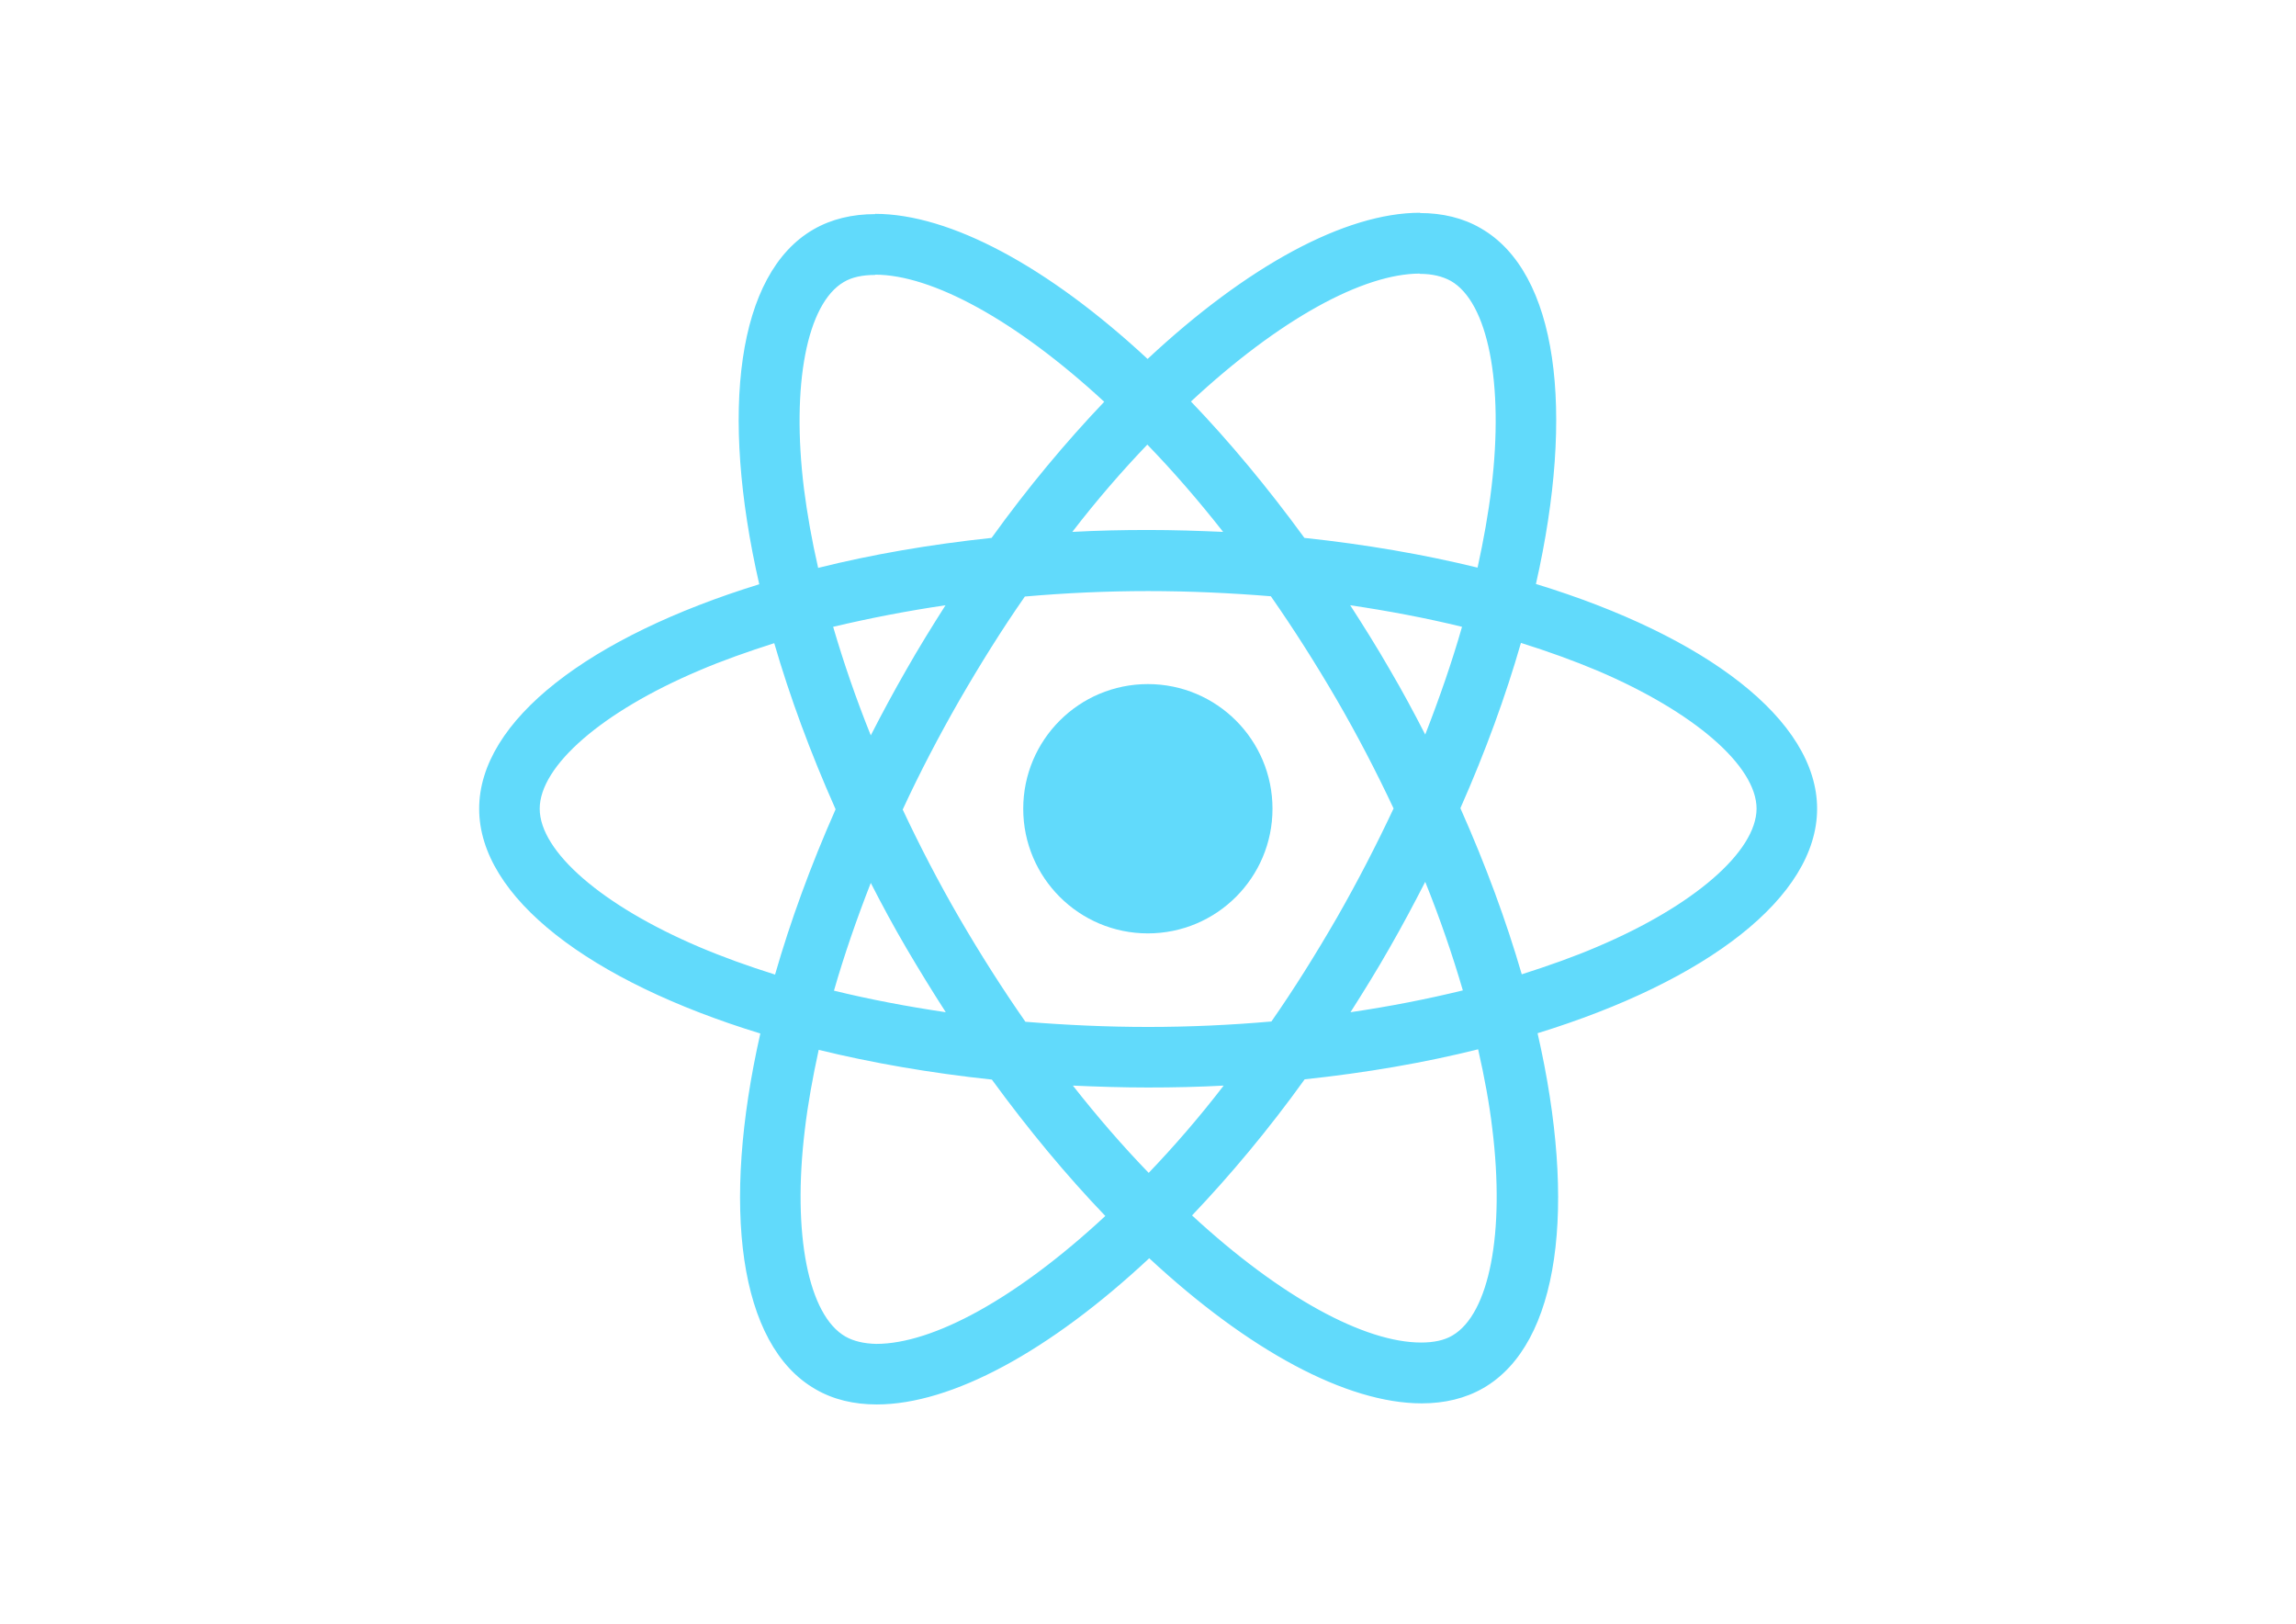
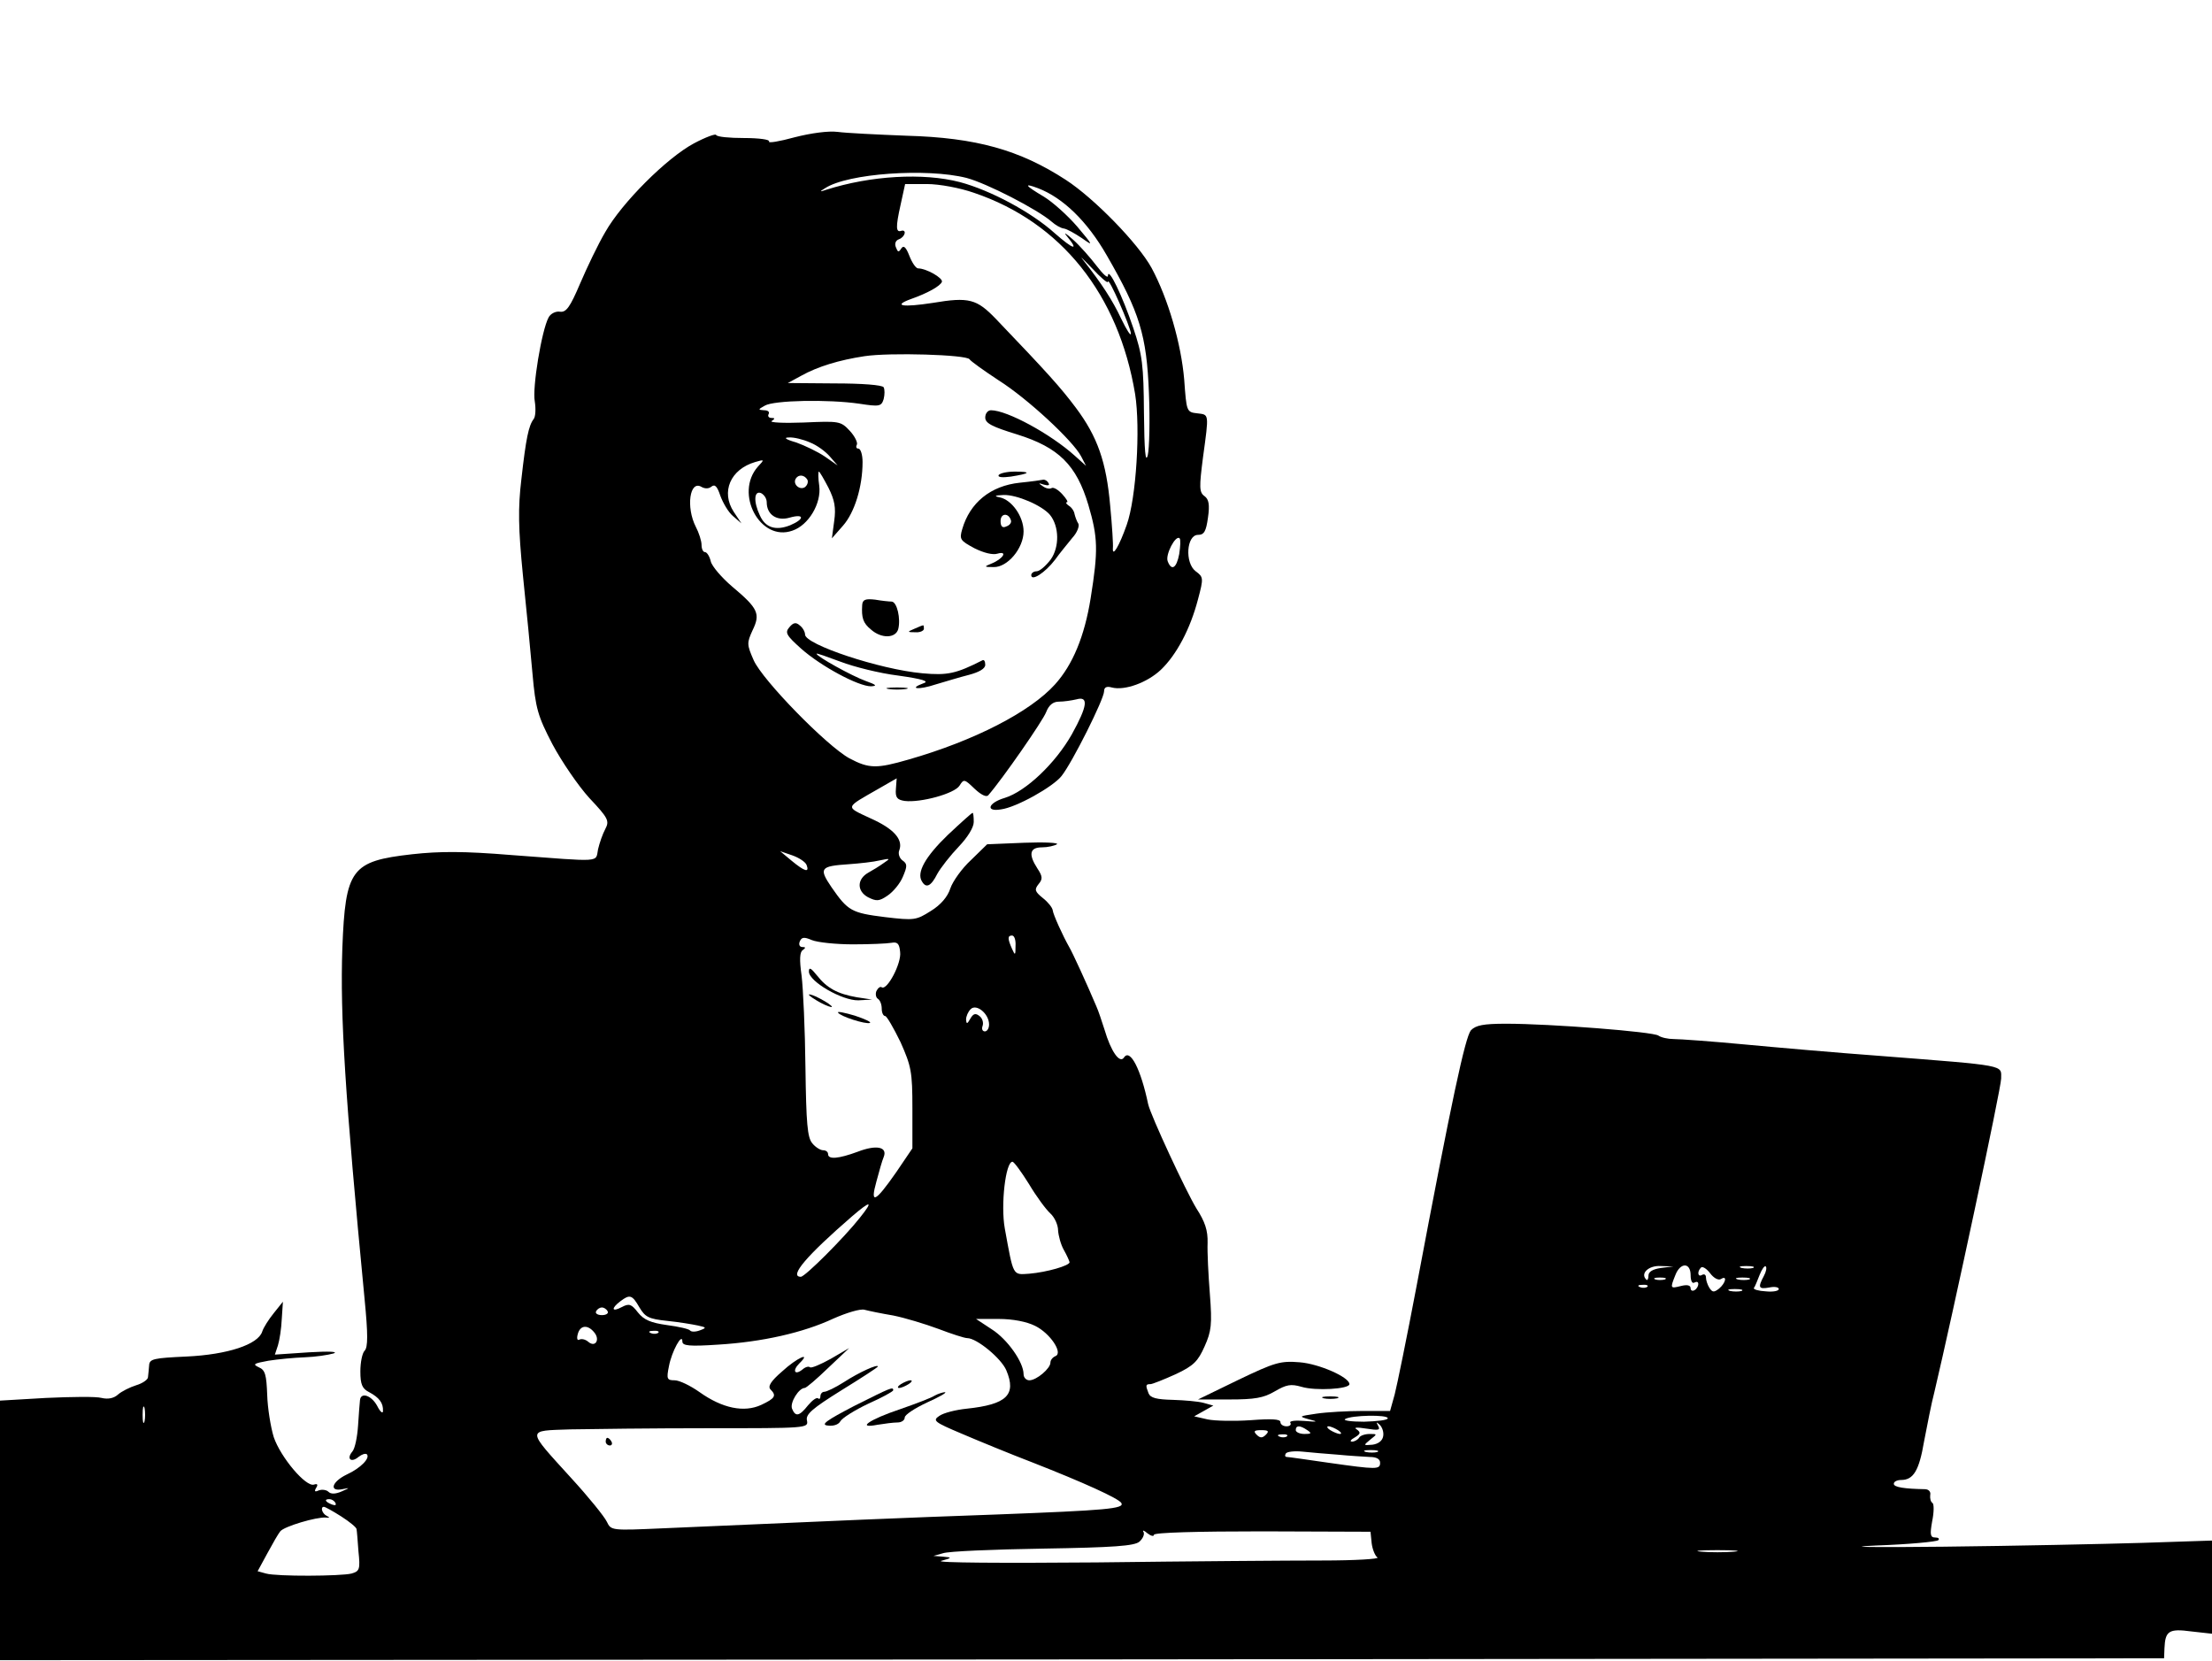
- <svg xmlns="http://www.w3.org/2000/svg" viewBox="0 0 841.9 595.3">
-   <g fill="#61DAFB">
-     <path d="M666.3 296.5c0-32.5-40.7-63.3-103.1-82.4 14.4-63.6 8-114.2-20.2-130.4-6.5-3.8-14.1-5.6-22.4-5.6v22.3c4.6 0 8.3.9 11.4 2.6 13.6 7.8 19.5 37.5 14.9 75.7-1.1 9.4-2.9 19.3-5.1 29.4-19.6-4.8-41-8.5-63.5-10.9-13.5-18.5-27.5-35.3-41.6-50 32.6-30.3 63.2-46.9 84-46.9V78c-27.5 0-63.5 19.6-99.9 53.6-36.4-33.8-72.4-53.2-99.9-53.2v22.3c20.7 0 51.4 16.5 84 46.6-14 14.7-28 31.4-41.3 49.9-22.6 2.4-44 6.1-63.6 11-2.3-10-4-19.7-5.2-29-4.7-38.2 1.1-67.9 14.6-75.8 3-1.8 6.9-2.6 11.5-2.6V78.5c-8.4 0-16 1.8-22.6 5.6-28.1 16.2-34.4 66.7-19.9 130.1-62.2 19.2-102.7 49.9-102.7 82.3 0 32.5 40.7 63.3 103.1 82.4-14.4 63.6-8 114.2 20.2 130.4 6.5 3.8 14.1 5.6 22.5 5.6 27.5 0 63.5-19.6 99.9-53.6 36.4 33.8 72.4 53.2 99.9 53.2 8.4 0 16-1.8 22.6-5.6 28.1-16.2 34.4-66.7 19.9-130.1 62-19.1 102.5-49.9 102.5-82.3zm-130.2-66.7c-3.7 12.9-8.3 26.2-13.5 39.5-4.1-8-8.4-16-13.1-24-4.6-8-9.5-15.8-14.4-23.4 14.2 2.1 27.9 4.7 41 7.9zm-45.8 106.5c-7.8 13.5-15.8 26.3-24.1 38.2-14.9 1.3-30 2-45.2 2-15.1 0-30.2-.7-45-1.9-8.3-11.9-16.4-24.6-24.2-38-7.6-13.1-14.5-26.4-20.8-39.8 6.2-13.4 13.2-26.8 20.7-39.9 7.8-13.5 15.8-26.3 24.1-38.2 14.9-1.3 30-2 45.2-2 15.1 0 30.2.7 45 1.9 8.3 11.9 16.4 24.6 24.2 38 7.6 13.1 14.5 26.4 20.8 39.8-6.3 13.4-13.2 26.8-20.7 39.9zm32.3-13c5.4 13.4 10 26.8 13.8 39.8-13.1 3.2-26.9 5.9-41.2 8 4.9-7.7 9.8-15.6 14.4-23.7 4.6-8 8.9-16.1 13-24.1zM421.2 430c-9.3-9.6-18.6-20.3-27.8-32 9 .4 18.2.7 27.5.7 9.4 0 18.7-.2 27.8-.7-9 11.7-18.3 22.4-27.5 32zm-74.4-58.9c-14.2-2.1-27.9-4.7-41-7.9 3.7-12.9 8.3-26.2 13.5-39.5 4.1 8 8.4 16 13.1 24 4.7 8 9.5 15.8 14.4 23.4zM420.7 163c9.3 9.6 18.6 20.3 27.8 32-9-.4-18.2-.7-27.5-.7-9.4 0-18.7.2-27.8.7 9-11.7 18.3-22.4 27.5-32zm-74 58.9c-4.9 7.7-9.8 15.6-14.4 23.7-4.6 8-8.9 16-13 24-5.4-13.4-10-26.8-13.8-39.8 13.1-3.1 26.9-5.8 41.2-7.9zm-90.5 125.2c-35.4-15.1-58.3-34.9-58.3-50.6 0-15.7 22.9-35.6 58.3-50.6 8.6-3.7 18-7 27.7-10.1 5.7 19.6 13.2 40 22.5 60.9-9.2 20.8-16.6 41.1-22.2 60.6-9.9-3.1-19.3-6.5-28-10.2zM310 490c-13.6-7.8-19.5-37.5-14.9-75.7 1.1-9.4 2.9-19.3 5.1-29.4 19.6 4.8 41 8.5 63.5 10.9 13.5 18.5 27.5 35.3 41.6 50-32.6 30.3-63.2 46.9-84 46.9-4.5-.1-8.3-1-11.3-2.7zm237.2-76.2c4.7 38.2-1.1 67.9-14.6 75.8-3 1.8-6.9 2.6-11.5 2.6-20.7 0-51.4-16.5-84-46.6 14-14.7 28-31.4 41.3-49.9 22.6-2.4 44-6.1 63.6-11 2.3 10.1 4.1 19.8 5.2 29.1zm38.5-66.7c-8.6 3.7-18 7-27.7 10.1-5.7-19.6-13.2-40-22.5-60.9 9.2-20.8 16.6-41.1 22.2-60.6 9.9 3.1 19.3 6.5 28.1 10.2 35.4 15.1 58.3 34.9 58.3 50.6-.1 15.7-23 35.6-58.4 50.6zM320.8 78.4z" />
-     <circle cx="420.9" cy="296.5" r="45.7" />
-     <path d="M520.5 78.1z" />
+ <svg xmlns="http://www.w3.org/2000/svg" version="1.0" width="577pt" height="433pt" viewBox="0 0 577 433" preserveAspectRatio="xMidYMid meet">
+   <g transform="translate(0,433) scale(0.1,-0.1)" fill="#000000" stroke="none">
+     <path d="M1810 3956 c-71 -38 -188 -155 -231 -231 -19 -32 -48 -93 -66 -135 -26 -61 -36 -75 -52 -73 -11 2 -25 -5 -30 -15 -18 -33 -43 -184 -36 -219 3 -19 2 -40 -3 -46 -13 -17 -20 -50 -32 -157 -9 -75 -8 -128 4 -250 9 -85 20 -201 25 -257 8 -91 14 -111 52 -184 24 -45 67 -108 96 -140 50 -53 53 -60 42 -81 -7 -13 -15 -36 -19 -53 -7 -35 14 -33 -227 -15 -122 10 -186 10 -258 2 -159 -18 -174 -38 -182 -245 -6 -176 7 -385 58 -915 9 -92 9 -126 0 -135 -6 -6 -11 -30 -11 -54 0 -34 5 -45 23 -54 26 -14 37 -28 36 -49 0 -8 -7 -3 -15 13 -15 28 -43 37 -45 15 -1 -7 -3 -37 -5 -66 -2 -30 -8 -60 -15 -68 -16 -19 -3 -30 16 -14 9 7 18 10 22 7 9 -10 -16 -36 -53 -53 -39 -19 -46 -45 -11 -38 21 4 20 4 -2 -6 -16 -7 -28 -7 -34 -1 -5 5 -16 7 -25 4 -11 -5 -13 -3 -7 7 5 8 3 11 -6 8 -21 -7 -87 71 -105 124 -8 26 -16 76 -17 110 -2 52 -5 65 -22 72 -17 8 -13 10 25 17 25 4 68 8 95 9 28 1 61 6 75 10 14 5 -13 6 -64 3 l-89 -6 8 24 c4 13 9 44 10 69 l3 45 -24 -30 c-13 -16 -27 -38 -30 -48 -11 -34 -91 -60 -197 -65 -86 -4 -97 -6 -98 -23 -1 -11 -2 -24 -3 -31 0 -6 -14 -16 -31 -21 -16 -5 -38 -16 -47 -24 -11 -10 -26 -13 -43 -9 -14 4 -79 3 -145 0 l-120 -7 0 -339 0 -338 2823 2 2822 3 1 26 c2 45 11 52 70 44 l54 -6 0 121 0 122 -182 -6 c-101 -3 -334 -8 -518 -10 -187 -2 -265 -1 -178 3 86 3 160 10 164 14 4 4 0 7 -8 7 -13 0 -14 8 -8 42 5 24 5 45 1 48 -5 3 -7 12 -6 21 2 8 -4 15 -14 15 -53 1 -81 5 -81 14 0 6 9 10 19 10 32 0 47 24 60 101 8 41 19 99 27 129 48 203 174 792 174 817 0 36 18 33 -315 59 -110 8 -270 22 -355 30 -85 8 -168 14 -184 14 -15 0 -33 4 -40 9 -13 10 -282 31 -397 31 -60 0 -79 -4 -92 -17 -15 -18 -50 -180 -142 -668 -25 -132 -51 -259 -57 -282 l-12 -43 -72 0 c-39 0 -93 -3 -120 -7 -47 -7 -47 -7 -19 -15 25 -6 22 -7 -13 -4 -23 2 -40 0 -36 -5 3 -5 -2 -9 -10 -9 -9 0 -16 5 -16 11 0 8 -24 9 -77 5 -43 -3 -94 -2 -113 2 l-35 8 25 14 25 14 -25 7 c-14 4 -50 7 -81 8 -42 1 -58 5 -63 17 -8 21 -8 24 5 24 5 0 35 12 66 26 47 22 58 34 75 72 18 40 20 58 14 136 -4 50 -7 111 -6 134 1 33 -7 56 -29 90 -28 46 -119 242 -126 272 -19 91 -47 146 -63 122 -11 -17 -34 15 -51 73 -7 22 -16 49 -21 60 -24 57 -63 142 -71 155 -16 28 -42 85 -43 96 -1 7 -12 21 -26 32 -21 17 -22 22 -11 36 11 13 11 20 -3 41 -24 37 -20 55 12 55 15 0 32 4 39 8 6 4 -32 6 -85 4 l-97 -4 -42 -41 c-24 -22 -48 -56 -54 -74 -7 -22 -25 -43 -51 -59 -38 -24 -43 -25 -119 -16 -88 11 -97 16 -140 78 -34 50 -29 55 45 60 28 2 65 6 81 10 28 6 28 5 10 -7 -11 -8 -29 -19 -40 -25 -30 -17 -30 -48 -1 -64 22 -11 29 -11 51 4 15 10 33 32 40 49 12 28 12 34 -1 43 -8 6 -12 18 -8 27 10 28 -15 56 -76 83 -66 31 -67 26 22 77 l47 27 -2 -27 c-2 -23 3 -29 23 -32 41 -5 130 19 143 40 11 18 13 17 39 -8 17 -16 31 -23 36 -17 36 41 143 195 151 217 7 18 18 27 33 27 13 0 33 3 46 6 32 9 29 -17 -12 -91 -43 -76 -120 -149 -175 -166 -44 -13 -51 -37 -10 -30 40 5 136 59 158 87 28 35 111 201 111 221 0 10 6 14 20 10 34 -9 93 13 128 46 41 39 77 107 97 184 15 56 14 58 -6 73 -29 22 -24 95 6 95 16 0 21 9 26 45 5 34 2 48 -9 56 -14 10 -14 23 -4 101 16 117 16 111 -15 115 -28 3 -28 5 -34 88 -8 94 -42 211 -85 291 -35 64 -150 182 -224 230 -120 78 -234 110 -415 115 -77 3 -158 7 -180 10 -24 3 -69 -3 -112 -14 -40 -11 -70 -16 -67 -11 3 5 -26 9 -65 9 -38 0 -71 3 -73 8 -1 4 -28 -6 -58 -22z m711 -90 c53 -14 185 -82 222 -114 10 -9 24 -17 32 -18 8 -1 29 -13 47 -25 31 -22 30 -20 -12 30 -25 29 -64 64 -87 78 -49 29 -55 37 -15 22 65 -25 128 -86 179 -175 86 -149 104 -208 110 -359 3 -71 1 -145 -3 -162 -6 -23 -9 11 -10 110 -1 126 -4 151 -28 222 -28 83 -65 160 -66 136 0 -8 -13 4 -29 25 -16 21 -44 53 -62 69 -19 17 -26 21 -16 9 33 -40 17 -35 -32 8 -61 55 -168 112 -247 133 -96 25 -233 17 -349 -20 -17 -6 -18 -5 -3 4 59 39 266 53 369 27z m20 -39 c227 -77 377 -265 420 -525 14 -89 3 -271 -22 -341 -19 -54 -38 -87 -36 -60 1 8 -2 57 -7 109 -10 115 -33 181 -90 257 -39 52 -73 90 -208 231 -50 52 -70 58 -165 42 -78 -12 -106 -8 -57 10 43 15 77 34 81 45 3 10 -41 35 -62 35 -6 0 -16 15 -23 33 -9 23 -15 28 -21 19 -7 -11 -9 -10 -14 3 -4 9 -1 18 8 21 16 6 21 26 6 22 -14 -5 -15 9 -2 67 l12 55 57 0 c32 0 86 -10 123 -23z m349 -232 c1 16 59 -118 60 -135 0 -8 -11 9 -25 38 -23 49 -51 92 -99 153 -12 14 -2 5 22 -20 23 -25 42 -41 42 -36z m-361 -202 c3 -5 38 -30 76 -55 76 -48 194 -158 215 -198 l13 -25 -29 26 c-63 57 -177 119 -219 119 -8 0 -15 -8 -15 -19 0 -15 18 -24 83 -44 109 -34 155 -80 186 -184 25 -85 26 -118 6 -243 -16 -100 -47 -174 -93 -225 -65 -72 -211 -147 -382 -196 -83 -24 -103 -24 -154 3 -59 32 -227 204 -250 256 -18 41 -18 45 -3 78 21 43 15 57 -53 114 -27 23 -53 53 -56 66 -3 13 -10 24 -15 24 -5 0 -9 8 -9 19 0 10 -7 32 -15 47 -26 51 -16 123 15 104 9 -5 19 -5 26 1 9 7 15 0 23 -24 7 -19 21 -43 33 -53 l22 -19 -20 30 c-34 52 -9 111 56 130 24 7 25 7 7 -12 -62 -70 6 -197 90 -167 42 14 76 71 70 117 -3 20 -3 37 -1 37 2 0 13 -19 25 -42 16 -32 20 -52 15 -87 l-6 -45 29 33 c30 34 51 101 51 166 0 19 -5 35 -11 35 -5 0 -7 4 -4 10 3 5 -5 22 -18 36 -24 26 -28 26 -121 22 -52 -2 -90 0 -83 4 9 6 9 8 -1 8 -7 0 -10 5 -7 10 3 6 -2 10 -12 10 -16 1 -16 2 2 12 23 14 165 17 247 5 52 -8 57 -7 63 12 3 12 3 25 0 31 -4 6 -57 10 -128 10 l-122 1 35 19 c43 24 99 41 165 51 66 10 266 4 274 -8z m-416 -217 c18 -7 41 -24 52 -37 l20 -23 -33 23 c-19 13 -53 29 -75 37 -28 8 -34 13 -19 13 12 1 37 -5 55 -13z m-7 -97 c3 -6 0 -15 -7 -20 -14 -8 -32 9 -23 23 7 11 22 10 30 -3z m-106 -59 c0 -32 26 -50 60 -40 39 11 39 -4 1 -20 -38 -15 -65 -6 -79 26 -17 36 -15 65 3 58 8 -4 15 -14 15 -24z m1076 -135 c-7 -37 -20 -45 -30 -19 -7 17 21 70 31 60 3 -3 2 -21 -1 -41z m-972 -811 c8 -21 -5 -17 -39 11 l-30 25 32 -11 c17 -6 34 -17 37 -25z m121 -207 c44 0 89 2 100 4 16 3 21 -2 23 -24 4 -29 -34 -101 -48 -92 -4 3 -10 -2 -14 -10 -3 -8 -1 -17 4 -20 6 -4 10 -15 10 -26 0 -10 4 -19 9 -19 4 0 22 -31 40 -68 28 -63 31 -77 31 -173 l0 -104 -42 -62 c-55 -79 -69 -86 -52 -25 7 26 15 55 19 64 11 27 -19 33 -68 14 -49 -18 -77 -21 -77 -6 0 6 -6 10 -13 10 -7 0 -20 8 -28 18 -13 15 -16 52 -18 198 -1 98 -6 206 -10 239 -6 42 -5 62 3 67 8 6 8 8 -1 8 -7 0 -10 6 -7 14 5 12 11 13 32 4 15 -6 63 -11 107 -11z m424 -4 c0 -25 -1 -26 -9 -8 -12 27 -12 35 0 35 6 0 10 -12 9 -27z m-69 -205 c0 -10 -5 -18 -11 -18 -6 0 -9 6 -6 14 3 8 0 20 -8 26 -10 8 -16 7 -24 -7 -8 -14 -10 -15 -11 -2 0 8 5 20 12 27 15 15 48 -12 48 -40z m104 -416 c19 -32 44 -66 56 -77 11 -10 20 -30 20 -44 1 -14 7 -37 15 -51 8 -14 14 -28 15 -32 0 -9 -59 -26 -105 -30 -44 -3 -41 -8 -64 118 -11 61 2 174 20 174 4 0 23 -26 43 -58z m-441 -88 c-41 -52 -143 -154 -154 -154 -32 0 15 55 134 158 49 42 56 41 20 -4z m2090 -131 c-22 -3 -33 -10 -33 -20 0 -9 -3 -14 -6 -10 -16 16 7 37 38 35 l33 -1 -32 -4z m77 -19 c0 -14 4 -23 10 -19 6 3 10 2 10 -4 0 -5 -4 -13 -10 -16 -5 -3 -10 -1 -10 5 0 8 -9 10 -25 6 -28 -7 -29 -7 -15 28 13 34 40 34 40 0z m79 -10 c17 11 13 -10 -5 -25 -13 -10 -17 -10 -25 2 -5 8 -9 20 -9 27 0 7 -4 10 -10 7 -11 -7 -14 8 -3 19 4 4 15 -3 24 -15 9 -12 21 -19 28 -15z m84 29 c-7 -2 -21 -2 -30 0 -10 3 -4 5 12 5 17 0 24 -2 18 -5z m28 -21 c-16 -30 -14 -35 14 -30 14 3 25 1 25 -4 0 -5 -15 -8 -34 -6 -19 1 -33 5 -31 9 3 3 9 19 15 34 6 15 13 25 16 22 3 -3 1 -14 -5 -25z m-258 -9 c-7 -2 -19 -2 -25 0 -7 3 -2 5 12 5 14 0 19 -2 13 -5z m220 0 c-7 -2 -21 -2 -30 0 -10 3 -4 5 12 5 17 0 24 -2 18 -5z m-266 -19 c-3 -3 -12 -4 -19 -1 -8 3 -5 6 6 6 11 1 17 -2 13 -5z m246 -11 c-7 -2 -21 -2 -30 0 -10 3 -4 5 12 5 17 0 24 -2 18 -5z m-2875 -43 c15 -25 24 -30 72 -35 30 -3 66 -9 80 -12 23 -5 24 -6 5 -13 -11 -4 -22 -4 -25 0 -3 4 -30 10 -60 14 -42 6 -60 13 -76 33 -17 22 -23 24 -42 14 -26 -14 -29 -4 -4 15 25 19 31 17 50 -16z m-83 -10 c3 -5 -3 -10 -15 -10 -12 0 -18 5 -15 10 3 6 10 10 15 10 5 0 12 -4 15 -10z m745 -11 c30 -6 83 -22 118 -35 34 -13 68 -24 75 -24 25 0 89 -53 102 -84 27 -64 1 -89 -103 -100 -29 -3 -61 -11 -72 -19 -18 -12 -13 -16 58 -46 42 -18 127 -53 187 -76 130 -51 223 -93 230 -105 9 -15 -38 -19 -325 -30 -255 -9 -390 -15 -870 -36 -135 -6 -136 -6 -147 17 -6 13 -48 65 -93 114 -118 130 -118 123 -2 127 53 1 215 3 359 3 257 0 262 0 258 20 -4 16 13 31 90 79 52 32 95 60 95 62 0 7 -49 -15 -89 -41 -22 -14 -45 -25 -51 -25 -5 0 -10 -5 -10 -12 0 -6 -3 -8 -6 -5 -4 3 -15 -5 -26 -18 -23 -29 -33 -31 -42 -9 -6 16 18 54 33 54 4 0 31 23 61 52 l55 52 -48 -28 c-27 -15 -51 -25 -54 -22 -4 3 -12 1 -20 -6 -20 -16 -27 -3 -8 16 33 32 -6 15 -45 -21 -29 -25 -38 -39 -30 -47 16 -16 12 -23 -24 -40 -45 -21 -102 -9 -161 33 -24 17 -53 31 -65 31 -20 0 -22 3 -15 37 7 38 35 89 35 64 0 -11 18 -13 93 -8 115 7 222 31 301 68 34 15 70 26 81 23 11 -3 45 -10 75 -15z m370 -27 c39 -19 74 -71 53 -79 -7 -3 -13 -10 -13 -17 0 -15 -36 -46 -55 -46 -8 0 -15 7 -15 16 0 31 -42 91 -83 117 l-41 27 59 0 c37 0 73 -7 95 -18z m-1150 -17 c16 -19 3 -40 -15 -25 -8 7 -18 9 -24 6 -5 -3 -7 3 -4 14 6 24 26 26 43 5z m167 -1 c-3 -3 -12 -4 -19 -1 -8 3 -5 6 6 6 11 1 17 -2 13 -5z m-1340 -231 c-3 -10 -5 -2 -5 17 0 19 2 27 5 18 2 -10 2 -26 0 -35z m3243 8 c0 -5 -28 -8 -62 -9 -33 0 -56 3 -49 7 16 10 111 12 111 2z m-12 -47 c-2 -12 -13 -20 -28 -22 -24 -2 -24 -2 -6 13 19 15 19 15 -1 15 -12 0 -25 -4 -28 -10 -3 -5 -12 -10 -18 -10 -7 0 -4 5 7 11 15 9 16 13 5 21 -9 5 0 6 25 2 32 -5 37 -4 31 7 -6 11 -5 11 4 3 7 -7 11 -20 9 -30z m-198 16 c12 -8 11 -10 -7 -10 -13 0 -23 5 -23 10 0 13 11 13 30 0z m80 0 c8 -5 11 -10 5 -10 -5 0 -17 5 -25 10 -8 5 -10 10 -5 10 6 0 17 -5 25 -10z m-188 -12 c-9 -9 -15 -9 -24 0 -9 9 -7 12 12 12 19 0 21 -3 12 -12z m55 -4 c-3 -3 -12 -4 -19 -1 -8 3 -5 6 6 6 11 1 17 -2 13 -5z m133 -48 c30 -3 67 -5 83 -6 17 0 27 -5 27 -15 0 -18 -8 -18 -135 0 -55 8 -104 15 -108 15 -5 0 -6 4 -3 9 3 5 23 7 43 5 21 -2 63 -6 93 -8z m103 7 c-7 -2 -21 -2 -30 0 -10 3 -4 5 12 5 17 0 24 -2 18 -5z m-2718 -133 c3 -6 -1 -7 -9 -4 -18 7 -21 14 -7 14 6 0 13 -4 16 -10z m15 -35 c22 -14 40 -29 40 -33 1 -4 3 -30 5 -58 5 -47 3 -52 -18 -58 -28 -7 -195 -8 -223 0 l-22 6 25 46 c14 26 29 52 34 58 10 13 95 38 119 36 10 -1 11 0 3 4 -13 6 -18 24 -8 24 3 0 23 -11 45 -25z m2120 -48 c0 6 113 9 283 9 l282 -1 3 -30 c2 -16 9 -33 15 -37 7 -4 -58 -8 -143 -8 -85 0 -351 -2 -590 -5 -246 -2 -422 -1 -405 4 29 8 29 9 5 11 l-25 2 25 7 c14 5 131 10 260 12 185 3 239 7 252 18 9 8 14 19 11 25 -4 6 1 5 10 -3 9 -7 17 -9 17 -4z m1513 -44 c-24 -2 -62 -2 -85 0 -24 2 -5 4 42 4 47 0 66 -2 43 -4z" />
+     <path d="M2605 3091 c-3 -6 10 -7 32 -4 50 8 55 13 10 13 -20 0 -38 -4 -42 -9z" />
+     <path d="M2660 3071 c-76 -8 -130 -52 -150 -121 -8 -27 -5 -30 32 -50 24 -12 48 -18 60 -14 28 8 14 -14 -16 -26 -20 -8 -19 -9 6 -9 36 -1 78 49 78 93 0 39 -31 83 -63 89 -15 3 -12 5 11 6 34 1 100 -27 121 -52 24 -30 25 -83 2 -116 -13 -17 -29 -31 -37 -31 -8 0 -14 -5 -14 -10 0 -17 36 6 62 40 12 17 33 42 45 57 13 14 19 31 16 37 -4 6 -8 17 -10 25 -1 8 -8 18 -15 22 -7 5 -9 9 -5 9 4 0 -1 9 -12 21 -11 12 -23 19 -28 16 -5 -3 -15 -1 -23 5 -12 8 -12 9 3 4 11 -3 16 -2 12 4 -3 6 -9 9 -13 9 -4 -1 -32 -5 -62 -8z m-23 -98 c2 -6 -3 -13 -12 -16 -10 -5 -15 0 -15 14 0 21 21 22 27 2z" />
+     <path d="M2249 2752 c-2 -33 2 -47 23 -64 27 -24 64 -23 71 1 7 27 -3 71 -17 72 -6 0 -26 2 -43 5 -26 3 -33 0 -34 -14z" />
+     <path d="M2059 2694 c-12 -14 -8 -21 31 -56 52 -46 149 -98 182 -98 17 1 14 4 -14 14 -36 13 -128 64 -128 71 0 2 28 -8 63 -21 34 -13 101 -30 150 -36 64 -9 82 -15 66 -20 -41 -15 -13 -18 32 -3 24 7 63 19 87 25 26 7 42 16 42 26 0 9 -3 14 -7 12 -69 -35 -91 -40 -157 -34 -111 10 -306 75 -306 101 0 7 -6 18 -14 24 -10 9 -17 7 -27 -5z" />
+     <path d="M2385 2690 c-19 -8 -19 -9 3 -9 12 -1 22 4 22 9 0 6 -1 10 -2 9 -2 0 -12 -4 -23 -9z" />
+     <path d="M2318 2533 c12 -2 32 -2 45 0 12 2 2 4 -23 4 -25 0 -35 -2 -22 -4z" />
+     <path d="M2110 1796 c0 -26 87 -76 129 -75 l36 2 -40 6 c-51 9 -78 24 -104 57 -16 20 -21 22 -21 10z" />
+     <path d="M2110 1736 c0 -3 14 -12 30 -21 17 -9 30 -13 30 -11 0 3 -13 12 -30 21 -16 9 -30 13 -30 11z" />
+     <path d="M2186 1689 c6 -10 72 -31 83 -27 5 2 -12 10 -39 19 -27 8 -47 12 -44 8z" />
+     <path d="M2350 720 c-8 -5 -10 -10 -5 -10 6 0 17 5 25 10 8 5 11 10 5 10 -5 0 -17 -5 -25 -10z" />
+     <path d="M2228 663 c-73 -38 -88 -49 -69 -51 14 -2 28 2 33 11 4 8 37 29 73 46 36 16 65 32 65 35 0 10 -6 7 -102 -41z" />
+     <path d="M2438 690 c-9 -6 -49 -21 -89 -35 -81 -27 -117 -52 -60 -41 18 3 42 6 52 6 11 0 19 6 19 13 0 7 26 24 58 39 31 14 53 26 47 27 -5 0 -18 -4 -27 -9z" />
+     <path d="M1580 570 c0 -5 5 -10 11 -10 5 0 7 5 4 10 -3 6 -8 10 -11 10 -2 0 -4 -4 -4 -10z" />
+     <path d="M2472 2152 c-58 -56 -82 -98 -67 -121 11 -19 24 -12 40 20 9 16 34 48 56 71 23 24 39 50 39 64 0 13 -1 24 -3 24 -2 0 -31 -26 -65 -58z" />
+     <path d="M3230 731 l-105 -51 82 0 c66 0 89 4 118 21 31 18 42 20 70 12 36 -11 125 -6 125 7 0 18 -79 53 -130 57 -50 4 -64 0 -160 -46z" />
+     <path d="M3453 683 c9 -2 25 -2 35 0 9 3 1 5 -18 5 -19 0 -27 -2 -17 -5z" />
  </g>
</svg>
